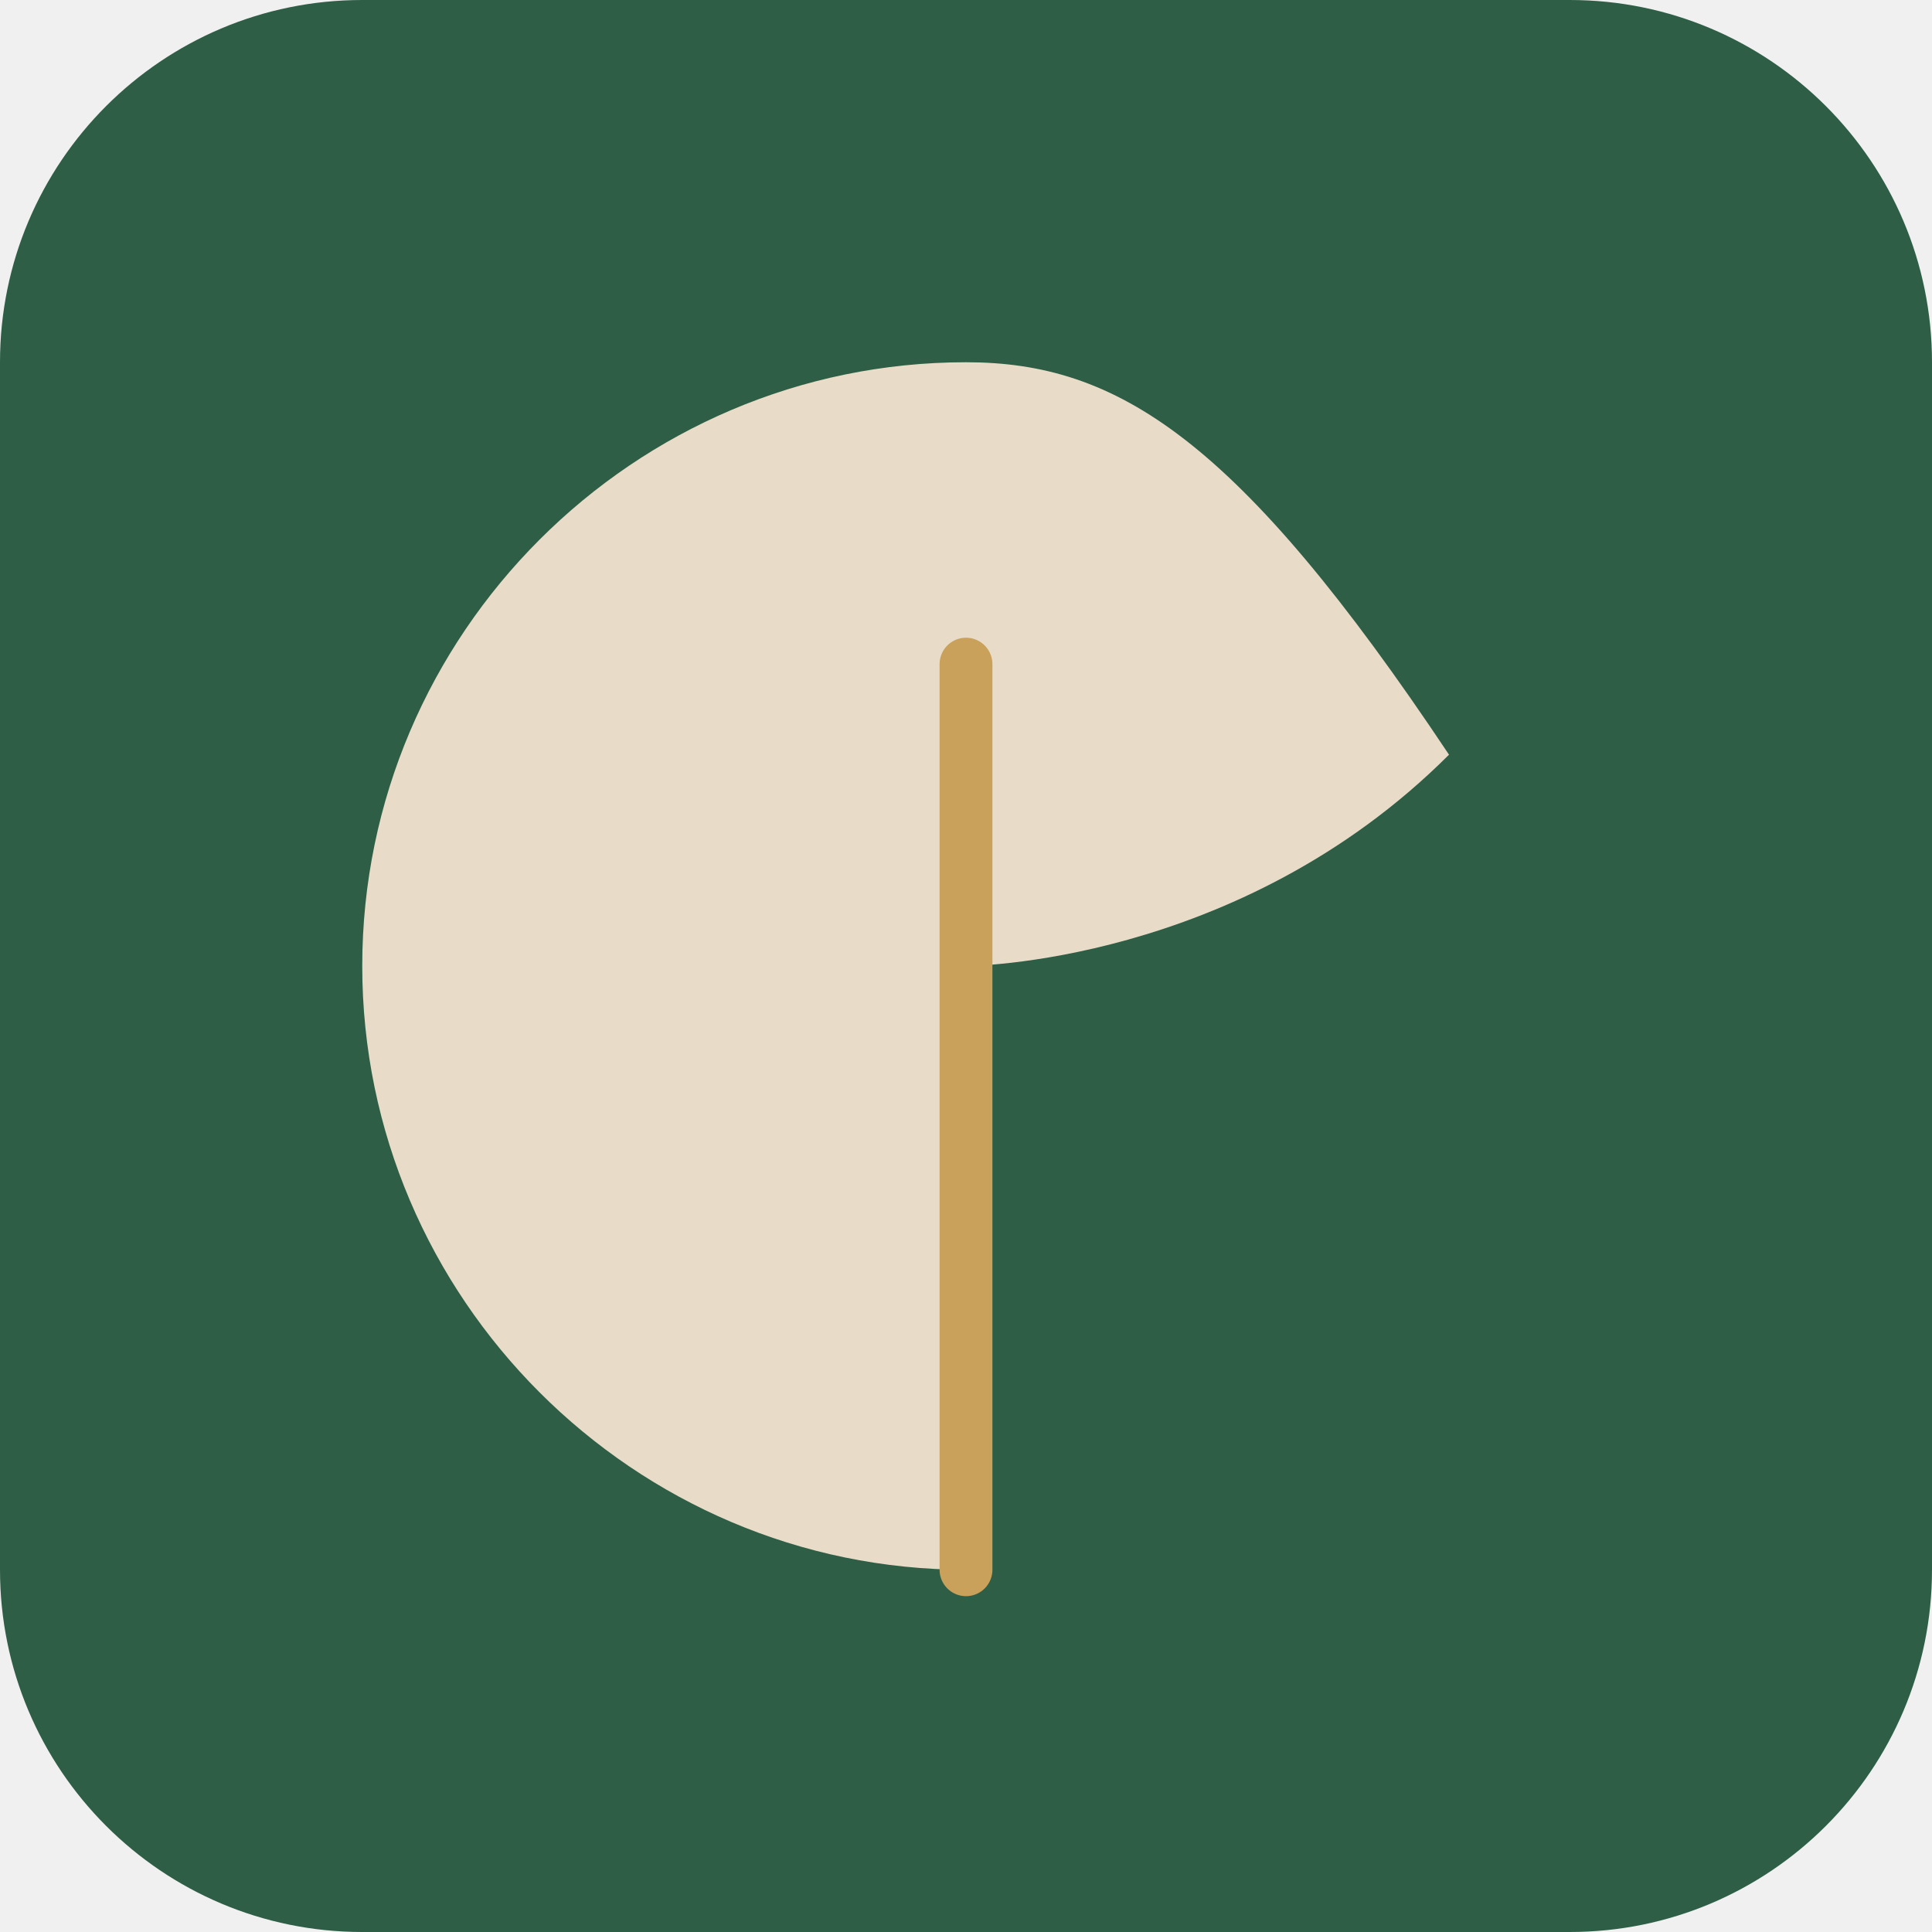
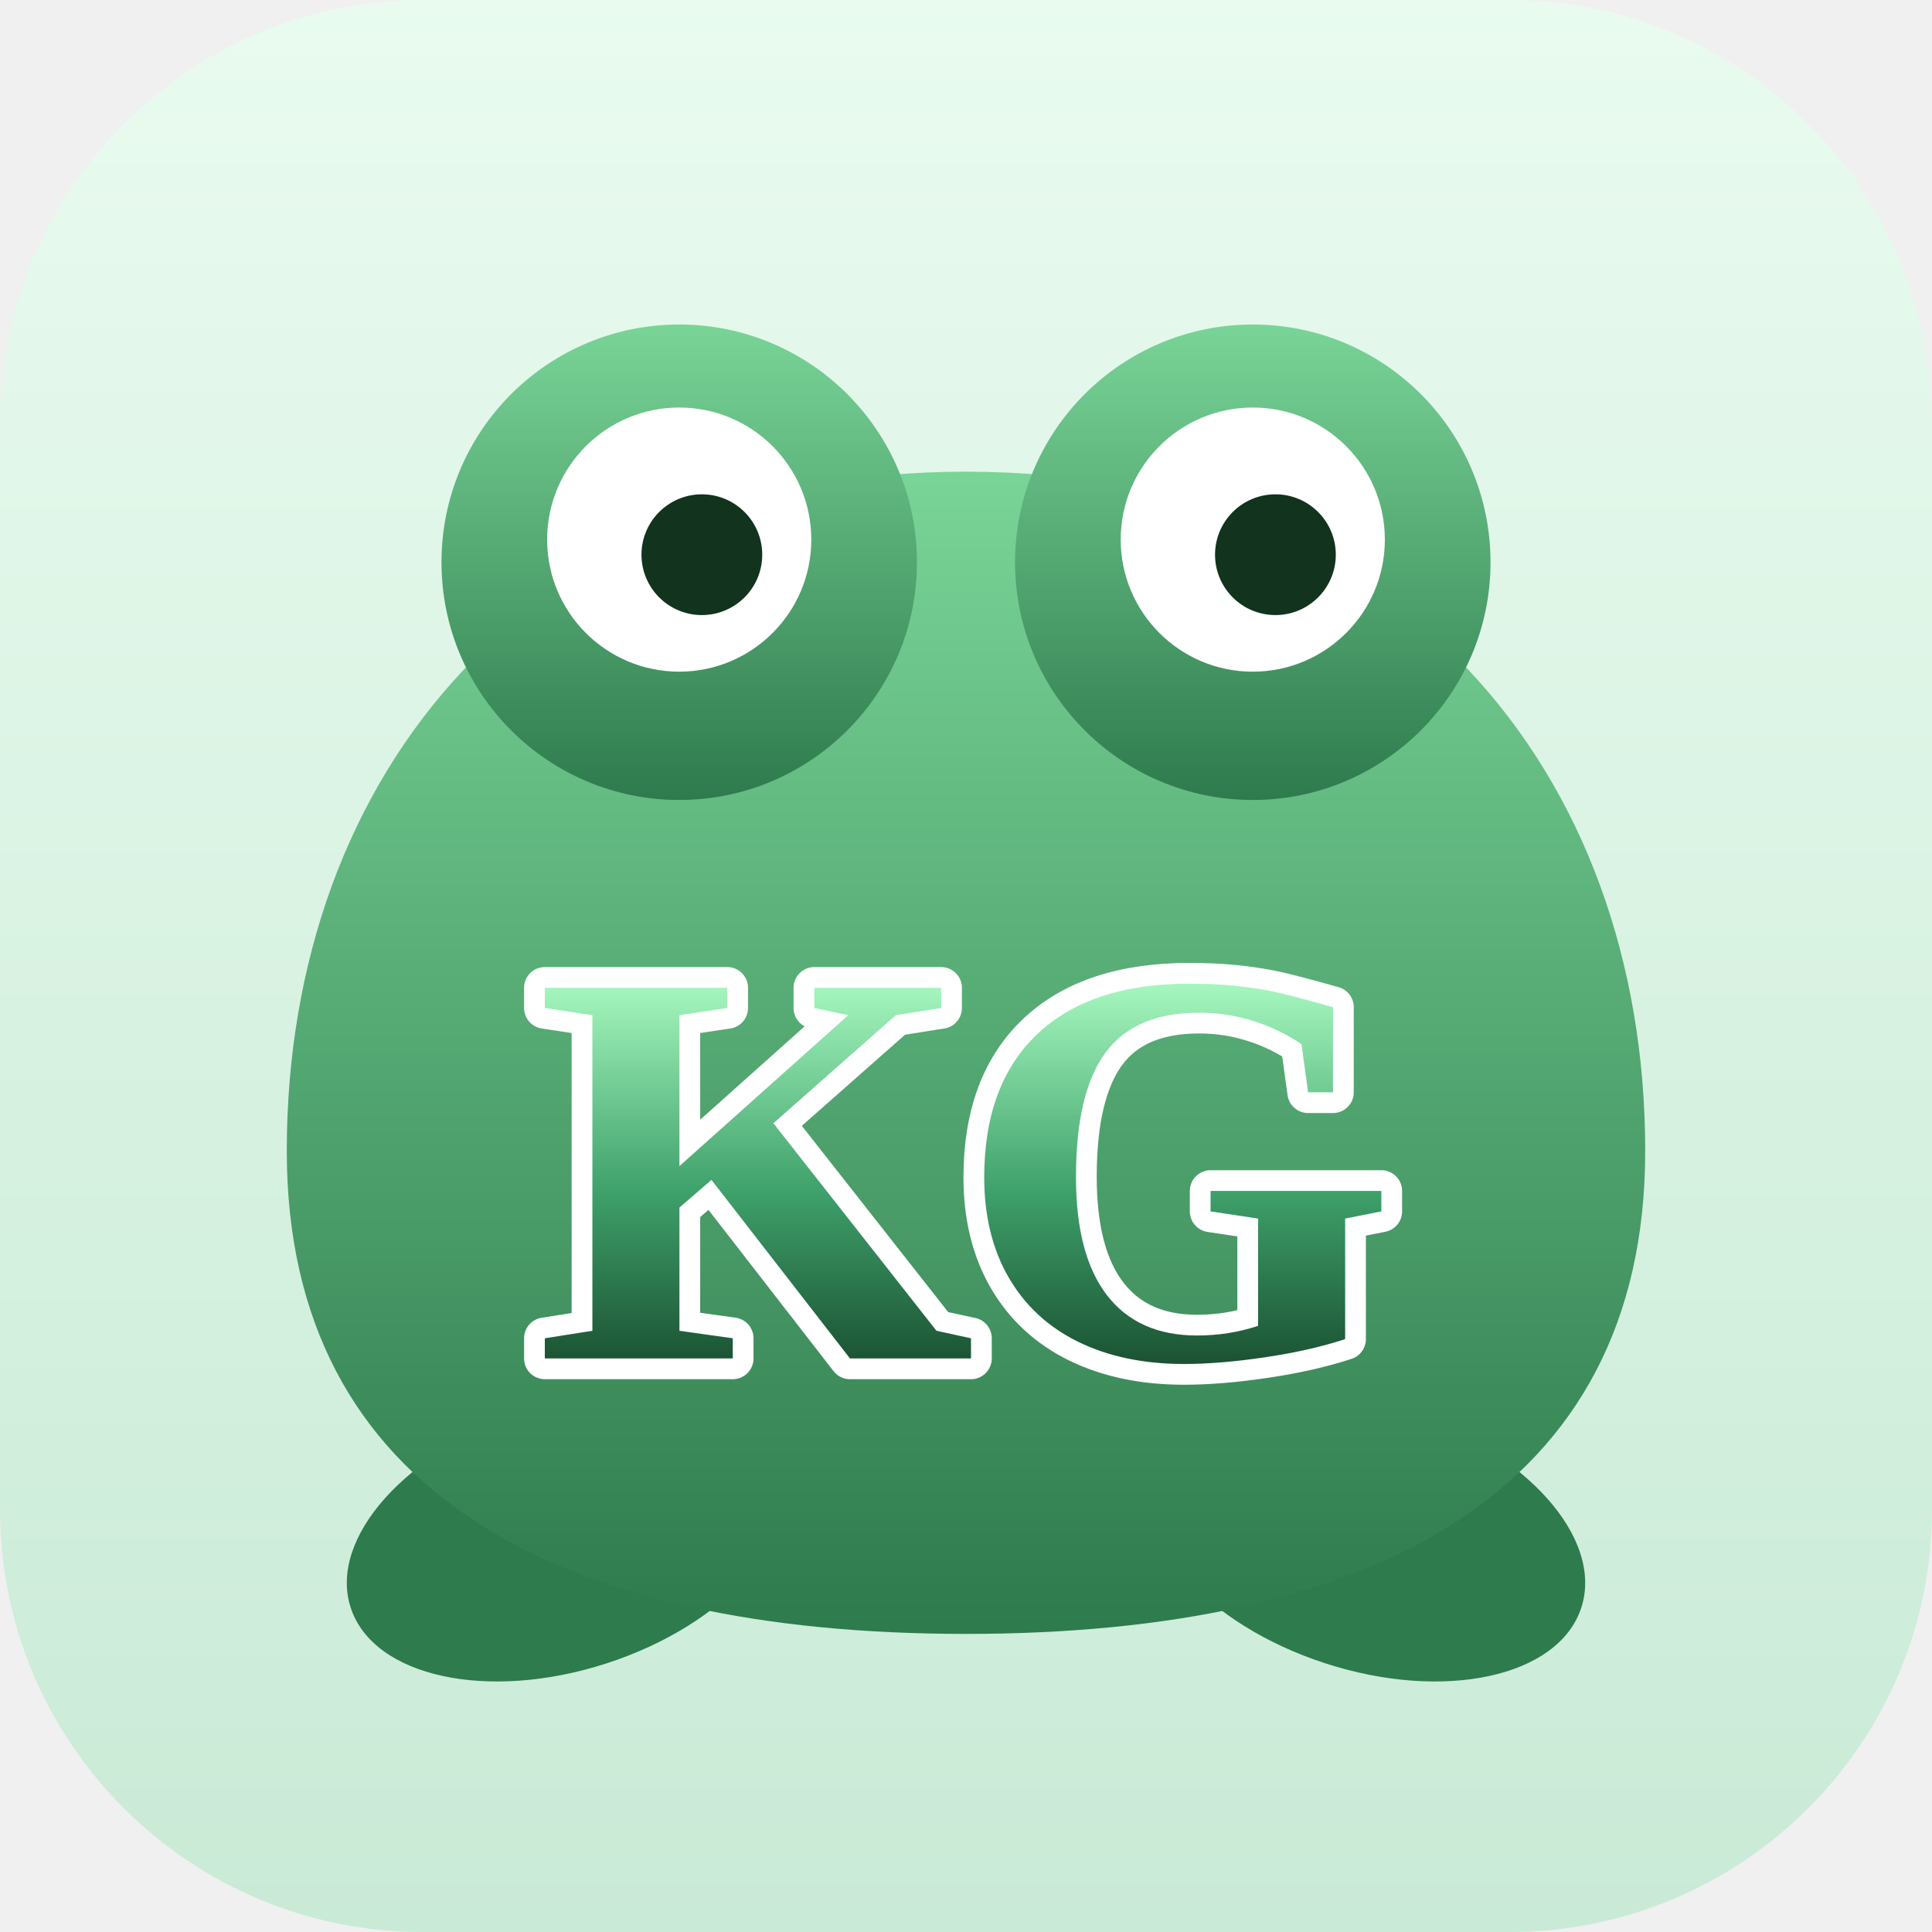
- <svg xmlns="http://www.w3.org/2000/svg" viewBox="0 0 512 512">
-   <rect width="512" height="512" rx="96" fill="#2f5e46" />
-   <path fill="#e8dcc8" d="M256 96c-88 0-160 72-160 160 0 88 72 160 160 160 0-88 0-160 0-160 0 0 72 0 128-56C328 116 296 96 256 96z" />
-   <path fill="none" stroke="#c9a15b" stroke-width="14" stroke-linecap="round" d="M256 416V176" />
+ <svg xmlns="http://www.w3.org/2000/svg" viewBox="0 0 1024 1024">
+   <defs>
+     <linearGradient id="bg" x1="0" y1="0" x2="0" y2="1">
+       <stop offset="0" stop-color="#e9fbef" />
+       <stop offset="1" stop-color="#c9ead6" />
+     </linearGradient>
+     <linearGradient id="frog" x1="0" y1="0" x2="0" y2="1">
+       <stop offset="0" stop-color="#79d497" />
+       <stop offset="1" stop-color="#2e7b4d" />
+     </linearGradient>
+     <linearGradient id="kg" x1="0" y1="0" x2="0" y2="1">
+       <stop offset="0" stop-color="#a6f7bf" />
+       <stop offset="0.55" stop-color="#3ea06a" />
+       <stop offset="1" stop-color="#1b5233" />
+     </linearGradient>
+   </defs>
+   <rect width="1024" height="1024" rx="224" fill="url(#bg)" />
+   <ellipse cx="300" cy="815" rx="120" ry="70" fill="#2e7b4d" transform="rotate(-18 300 815)" />
+   <ellipse cx="724" cy="815" rx="120" ry="70" fill="#2e7b4d" transform="rotate(18 724 815)" />
+   <path d="M512 250            C 742 250 872 410 872 610            C 872 792 726 866 512 866            C 298 866 152 792 152 610            C 152 410 282 250 512 250 Z" fill="url(#frog)" />
+   <g>
+     <circle cx="360" cy="298" r="126" fill="url(#frog)" />
+     <circle cx="664" cy="298" r="126" fill="url(#frog)" />
+     <circle cx="360" cy="286" r="70" fill="#ffffff" />
+     <circle cx="664" cy="286" r="70" fill="#ffffff" />
+     <circle cx="372" cy="294" r="32" fill="#12331e" />
+     <circle cx="676" cy="294" r="32" fill="#12331e" />
+   </g>
+   <text x="512" y="720" text-anchor="middle" font-family="Georgia, 'Times New Roman', serif" font-weight="700" font-size="300" letter-spacing="-10" fill="url(#kg)" stroke="#ffffff" stroke-width="22" stroke-linejoin="round" paint-order="stroke">KG</text>
</svg>
